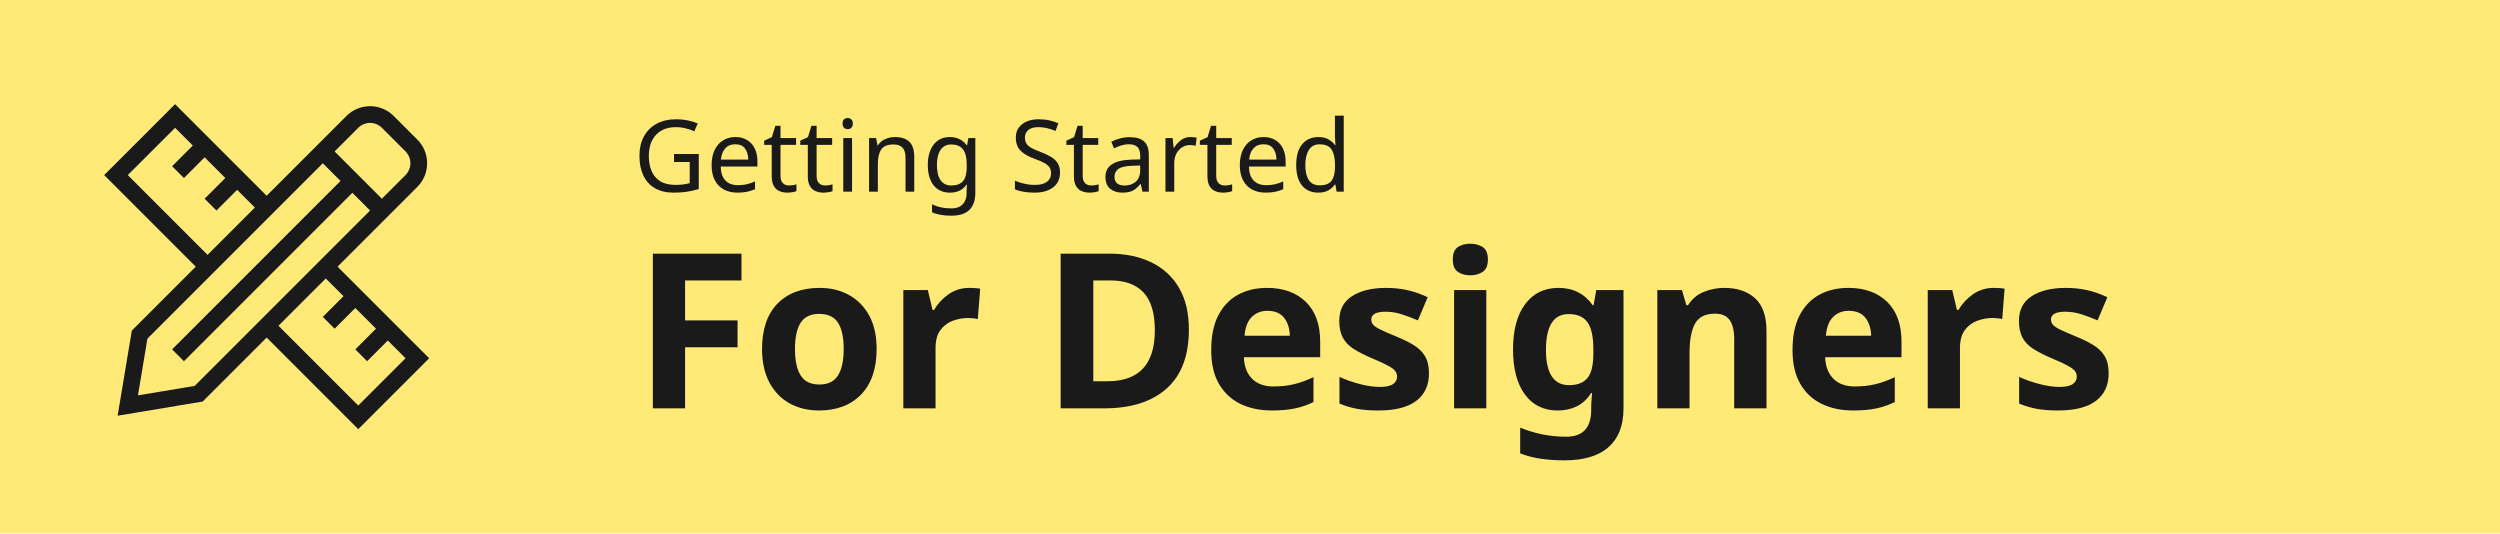
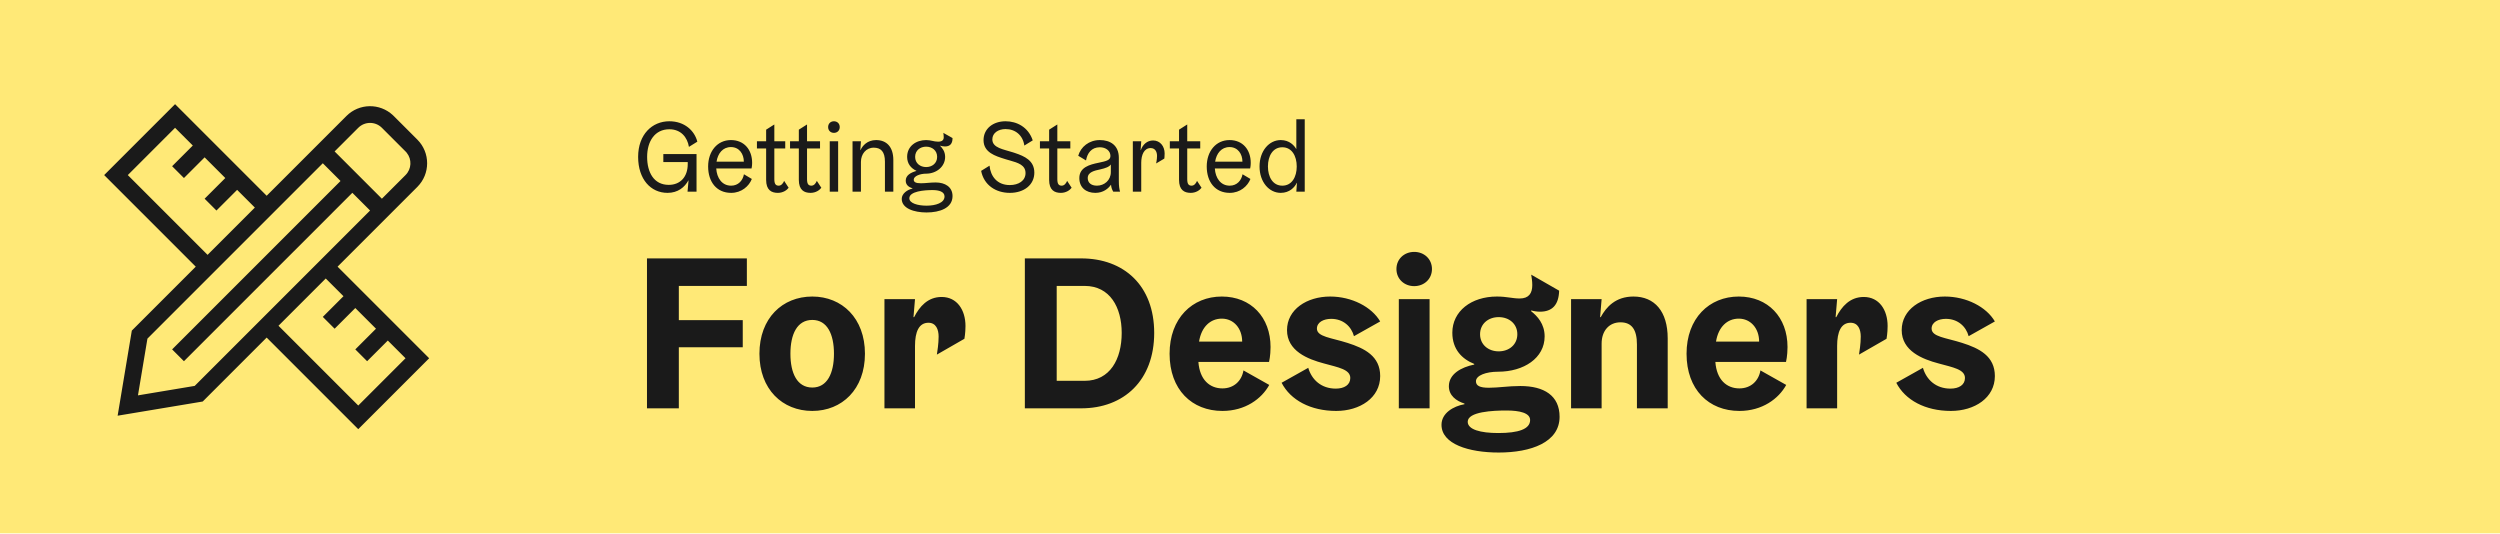
- <svg xmlns="http://www.w3.org/2000/svg" width="600px" height="128px" viewBox="0 0 600 128" version="1.1">
-   <g id="start-design-block" stroke="none" stroke-width="1" fill="none" fill-rule="evenodd">
-     <rect id="Rectangle" fill="#FFE977" x="0" y="0" width="600" height="128" />
-     <path d="M42.018,25 L64,46.982 L83.145,27.836 C86.212,24.77 91.143,24.705 94.288,27.641 L94.491,27.836 L100.164,33.509 C103.297,36.642 103.297,41.722 100.164,44.855 L100.164,44.855 L81.018,63.999 L103,85.982 L85.982,103 L63.999,81.018 L48.655,96.364 L28.233,99.767 L31.636,79.345 L46.982,64 L25,42.018 L42.018,25 Z M78.181,66.836 L66.836,78.181 L85.981,97.327 L97.327,85.982 L93.072,81.727 L88.109,86.691 L85.273,83.855 L90.236,78.89 L85.272,73.927 L80.309,78.891 L77.473,76.055 L82.436,71.09 L78.181,66.836 Z M77.472,39.181 L35.382,81.271 L33.111,94.888 L46.728,92.617 L88.818,50.527 L84.563,46.272 L44.145,86.691 L41.309,83.855 L81.727,43.436 L77.472,39.181 Z M42.017,30.672 L30.672,42.018 L49.818,61.163 L61.163,49.818 L56.909,45.563 L51.945,50.527 L49.109,47.691 L54.072,42.727 L49.109,37.763 L44.145,42.727 L41.309,39.891 L46.272,34.927 L42.017,30.672 Z M91.655,30.673 C90.088,29.106 87.548,29.106 85.982,30.673 L85.982,30.673 L80.308,36.345 L91.654,47.69 L97.327,42.018 C98.789,40.556 98.887,38.246 97.62,36.671 L97.479,36.505 L97.327,36.345 Z" id="Color" fill="#1A1A1A" fill-rule="nonzero" />
-     <text id="Responsive-navigation" font-family="HelsinkiGrotesk-Regular, Helsinki Grotesk" font-size="24" font-weight="normal" fill="#1A1A1A">
-       <tspan x="152" y="46">Getting Started</tspan>
-     </text>
-     <text id="For-Designers" font-family="HelsinkiGrotesk-Bold, Helsinki Grotesk" font-size="52" font-weight="bold" fill="#1A1A1A">
-       <tspan x="152" y="98">For Designers</tspan>
-     </text>
+ <svg xmlns="http://www.w3.org/2000/svg" width="600" height="128" viewBox="0 0 600 128">
+   <g fill="none" fill-rule="evenodd">
+     <rect width="600" height="128" fill="#FFE977" />
+     <path fill="#1A1A1A" fill-rule="nonzero" d="M42.018 25L64 46.982 83.145 27.836C86.212 24.77 91.143 24.705 94.288 27.641L94.491 27.836 100.164 33.509C103.297 36.642 103.297 41.722 100.164 44.855L100.164 44.855 81.018 63.999 103 85.982 85.982 103 63.999 81.018 48.655 96.364 28.233 99.767 31.636 79.345 46.982 64 25 42.018 42.018 25zM78.181 66.836L66.836 78.181 85.981 97.327 97.327 85.982 93.072 81.727 88.109 86.691 85.273 83.855 90.236 78.89 85.272 73.927 80.309 78.891 77.473 76.055 82.436 71.09 78.181 66.836zM77.472 39.181L35.382 81.271 33.111 94.888 46.728 92.617 88.818 50.527 84.563 46.272 44.145 86.691 41.309 83.855 81.727 43.436 77.472 39.181zM42.017 30.672L30.672 42.018 49.818 61.163 61.163 49.818 56.909 45.563 51.945 50.527 49.109 47.691 54.072 42.727 49.109 37.763 44.145 42.727 41.309 39.891 46.272 34.927 42.017 30.672zM91.655 30.673C90.088 29.106 87.548 29.106 85.982 30.673L85.982 30.673 80.308 36.345 91.654 47.691 97.327 42.018C98.789 40.556 98.887 38.246 97.62 36.671L97.479 36.505 97.327 36.345zM160.208 46.288C162.704 46.288 164.336 44.92 165.2 43.312L165.248 43.312 165.008 46 167.168 46 167.168 36.976 159.2 36.976 159.2 38.896 165.056 38.896 165.056 39.376C165.056 42.448 163.28 44.368 160.496 44.368 156.944 44.368 155.312 41.392 155.312 37.648 155.312 33.904 157.16 31.024 160.64 31.024 163.424 31.024 164.96 32.944 165.344 35.248L167.36 34C166.688 31.36 164.288 29.104 160.64 29.104 156.512 29.104 153.152 32.272 153.152 37.648 153.152 43.024 156.176 46.288 160.208 46.288zM175.472 46.288C177.968 46.288 179.768 44.68 180.44 42.952L178.544 41.824C178.28 43.312 177.2 44.56 175.472 44.56 173.288 44.56 172.04 42.736 171.896 40.432L180.368 40.432C180.368 40.432 180.512 39.856 180.512 39.088 180.512 35.92 178.592 33.616 175.424 33.616 172.16 33.616 169.952 36.304 169.952 39.952 169.952 43.696 172.016 46.288 175.472 46.288zM178.52 38.8L171.968 38.8C172.28 36.832 173.456 35.296 175.424 35.296 177.44 35.296 178.52 36.976 178.52 38.8zM194.528 46.288C195.776 46.288 196.688 45.64 197.12 45.064L196.04 43.408C195.848 43.888 195.416 44.56 194.744 44.56 194.024 44.56 193.688 44.152 193.688 43L193.688 35.632 196.808 35.632 196.808 33.904 193.688 33.904 193.688 29.872 191.72 31.12 191.72 33.904 189.608 33.904 189.608 35.632 191.72 35.632 191.72 43.168C191.72 45.616 192.992 46.288 194.528 46.288zM186.68 46.288C187.928 46.288 188.84 45.64 189.272 45.064L188.192 43.408C188 43.888 187.568 44.56 186.896 44.56 186.176 44.56 185.84 44.152 185.84 43L185.84 35.632 188.456 35.632 188.456 33.904 185.84 33.904 185.84 29.872 183.872 31.12 183.872 33.904 181.664 33.904 181.664 35.632 183.872 35.632 183.872 43.168C183.872 45.616 185.144 46.288 186.68 46.288zM200.144 31.888C200.96 31.888 201.536 31.312 201.536 30.496 201.536 29.68 200.96 29.104 200.144 29.104 199.328 29.104 198.752 29.68 198.752 30.496 198.752 31.312 199.328 31.888 200.144 31.888zM201.152 46L201.152 33.904 199.136 33.904 199.136 46 201.152 46zM206.624 46L206.624 38.848C206.624 37 207.824 35.44 209.696 35.44 211.424 35.44 212.384 36.4 212.384 38.8L212.384 46 214.4 46 214.4 38.416C214.4 35.248 212.768 33.616 210.272 33.616 208.16 33.616 207.008 34.96 206.528 36.016L206.48 36.016 206.624 33.904 204.608 33.904 204.608 46 206.624 46zM222.368 50.992C225.536 50.992 228.608 49.936 228.608 47.056 228.608 44.848 226.784 43.792 224.576 43.792 223.232 43.792 222.176 43.984 221.024 43.984 219.776 43.984 219.296 43.696 219.296 43.12 219.296 42.256 220.832 41.68 222.272 41.68 224.672 41.68 226.832 40.048 226.832 37.648 226.832 36.304 226.088 35.464 225.632 35.008L225.632 34.96C225.92 35.056 226.4 35.152 226.784 35.152 227.936 35.152 228.608 34.576 228.608 33.136L226.4 31.888C226.448 32.272 226.496 32.56 226.496 32.944 226.496 33.52 226.208 34 225.152 34 224.096 34 223.424 33.616 222.272 33.616 219.872 33.616 217.712 35.056 217.712 37.648 217.712 39.232 218.576 40.36 219.92 40.984L219.92 41.032C218.576 41.416 217.376 42.064 217.376 43.36 217.376 44.416 218.144 44.92 219.008 45.208L219.008 45.256C217.76 45.52 216.416 46.456 216.416 47.728 216.416 50.032 219.392 50.992 222.368 50.992zM222.272 40.096C220.832 40.096 219.632 39.184 219.632 37.648 219.632 36.112 220.832 35.2 222.272 35.2 223.712 35.2 224.912 36.112 224.912 37.648 224.912 39.184 223.712 40.096 222.272 40.096zM222.368 49.36C220.256 49.36 218.24 48.784 218.24 47.584 218.24 45.904 221.84 45.616 223.808 45.616 225.344 45.616 226.688 46 226.688 47.152 226.688 48.688 224.576 49.36 222.368 49.36zM242.36 46.288C245.816 46.288 248.24 44.32 248.24 41.44 248.24 38.539 245.928 37.5 243.548 36.706L243.128 36.568 243.128 36.568C240.824 35.824 238.16 35.512 238.16 33.448 238.16 31.912 239.6 30.976 241.328 30.976 243.728 30.976 245.504 32.512 245.84 34.936L247.856 33.688C246.776 30.472 244.016 29.104 241.328 29.104 238.376 29.104 236.048 30.856 236.048 33.64 236.048 36.616 238.952 37.456 241.064 38.128 241.205 38.173 241.347 38.217 241.49 38.259L241.917 38.383 241.917 38.383 242.343 38.504C244.321 39.062 246.128 39.599 246.128 41.536 246.128 43.36 244.472 44.416 242.36 44.416 239.264 44.416 237.728 42.256 237.488 39.76L235.472 41.008C236.144 44.44 239 46.288 242.36 46.288zM254.6 46.288C255.848 46.288 256.76 45.64 257.192 45.064L256.112 43.408C255.92 43.888 255.488 44.56 254.816 44.56 254.096 44.56 253.76 44.152 253.76 43L253.76 35.632 256.88 35.632 256.88 33.904 253.76 33.904 253.76 29.872 251.792 31.12 251.792 33.904 249.584 33.904 249.584 35.632 251.792 35.632 251.792 43.168C251.792 45.616 253.064 46.288 254.6 46.288zM262.88 46.288C264.8 46.288 266.024 45.232 266.6 44.368L266.648 44.368C266.72 44.944 266.792 45.328 267.176 46L268.808 46C268.64 45.328 268.52 44.752 268.52 43.408L268.52 37.864C268.52 34.864 266.456 33.616 263.96 33.616 261.368 33.616 259.376 35.248 258.776 37.384L260.648 38.512C260.936 36.784 261.944 35.344 263.96 35.344 265.4 35.344 266.504 36.184 266.504 37.432 266.504 38.464 265.472 38.68 263.648 39.064 261.536 39.496 259.04 40.144 259.04 42.736 259.04 45.016 260.648 46.288 262.88 46.288zM263.264 44.56C261.8 44.56 261.056 43.792 261.056 42.736 261.056 41.296 262.64 40.96 264.08 40.648 265.328 40.36 266.216 40.048 266.6 39.472L266.6 41.296C266.6 43.312 264.992 44.56 263.264 44.56zM273.896 46L273.896 39.088C273.896 37.192 274.568 35.536 276.152 35.536 277.208 35.536 277.688 36.376 277.688 37.432 277.688 38.2 277.472 39.232 277.472 39.232L279.44 38.056C279.44 38.056 279.512 37.504 279.512 36.832 279.512 35.08 278.408 33.712 276.752 33.712 275.312 33.712 274.28 34.672 273.8 36.016L273.752 36.016 273.896 33.904 271.88 33.904 271.88 46 273.896 46zM285.776 46.288C287.024 46.288 287.936 45.64 288.368 45.064L287.288 43.408C287.096 43.888 286.664 44.56 285.992 44.56 285.272 44.56 284.936 44.152 284.936 43L284.936 35.632 288.056 35.632 288.056 33.904 284.936 33.904 284.936 29.872 282.968 31.12 282.968 33.904 280.76 33.904 280.76 35.632 282.968 35.632 282.968 43.168C282.968 45.616 284.24 46.288 285.776 46.288zM295.136 46.288C297.632 46.288 299.432 44.68 300.104 42.952L298.208 41.824C297.944 43.312 296.864 44.56 295.136 44.56 292.952 44.56 291.704 42.736 291.56 40.432L300.032 40.432C300.032 40.432 300.176 39.856 300.176 39.088 300.176 35.92 298.256 33.616 295.088 33.616 291.824 33.616 289.616 36.304 289.616 39.952 289.616 43.696 291.68 46.288 295.136 46.288zM298.184 38.8L291.632 38.8C291.944 36.832 293.12 35.296 295.088 35.296 297.104 35.296 298.184 36.976 298.184 38.8zM307.376 46.288C309.488 46.288 310.736 44.944 311.216 43.888L311.264 43.888 311.12 46 313.136 46 313.136 28.624 311.12 28.624 311.12 35.728 311.072 35.728C310.64 34.96 309.488 33.616 307.376 33.616 304.592 33.616 302.288 36.208 302.288 39.952 302.288 43.696 304.592 46.288 307.376 46.288zM307.76 44.56C305.456 44.56 304.304 42.448 304.304 39.952 304.304 37.456 305.456 35.344 307.76 35.344 310.064 35.344 311.216 37.456 311.216 39.952 311.216 42.448 310.064 44.56 307.76 44.56zM162.92 98L162.92 83.336 178.26 83.336 178.26 76.836 162.92 76.836 162.92 68.62 179.248 68.62 179.248 62.016 155.276 62.016 155.276 98 162.92 98zM194.952 98.624C202.076 98.624 207.588 93.424 207.588 84.896 207.588 76.368 202.076 71.168 194.952 71.168 187.776 71.168 182.264 76.368 182.264 84.896 182.264 93.424 187.776 98.624 194.952 98.624zM194.952 93.008C191.312 93.008 189.7 89.576 189.7 84.896 189.7 80.216 191.312 76.784 194.952 76.784 198.54 76.784 200.152 80.216 200.152 84.896 200.152 89.576 198.54 93.008 194.952 93.008zM219.6 98L219.6 83.024C219.6 79.644 220.536 77.46 222.824 77.46 224.644 77.46 225.268 79.072 225.268 80.788 225.268 82.556 224.956 84.324 224.852 85.104L231.456 81.308C231.456 81.308 231.716 79.956 231.716 78.24 231.716 74.392 229.688 71.272 225.996 71.272 222.668 71.272 220.692 73.56 219.392 76.108L219.236 76.108 219.6 71.792 212.268 71.792 212.268 98 219.6 98zM259.484 98C269.78 98 277.008 91.24 277.008 79.904 277.008 68.568 269.78 62.016 259.484 62.016L245.964 62.016 245.964 98 259.484 98zM260.316 91.396L253.608 91.396 253.608 68.62 260.316 68.62C266.4 68.62 269.208 73.768 269.208 79.904 269.208 86.196 266.4 91.396 260.316 91.396zM293.388 98.624C298.848 98.624 302.8 95.712 304.62 92.384L298.432 88.9C298.016 91.396 296.144 93.216 293.388 93.216 290.32 93.216 287.928 91.136 287.616 86.872L304.568 86.872C304.568 86.872 304.932 85.416 304.932 83.284 304.932 76.16 300.252 71.168 293.232 71.168 286.16 71.168 280.7 76.368 280.7 84.896 280.7 93.528 286.056 98.624 293.388 98.624zM298.12 81.984L287.772 81.984C288.344 78.396 290.528 76.472 293.232 76.472 296.092 76.472 298.12 78.812 298.12 81.984zM320.688 98.624C326.356 98.624 331.244 95.504 331.244 90.252 331.244 85.468 327.5 83.596 323.392 82.296 319.492 81.048 316.06 80.84 316.06 78.864 316.06 77.356 317.62 76.524 319.492 76.524 322.352 76.524 324.328 78.344 324.952 80.684L331.244 77.148C329.216 73.664 324.432 71.168 319.232 71.168 313.616 71.168 308.884 74.288 308.884 79.228 308.884 84.22 313.824 86.196 317.776 87.236 321.156 88.172 324.068 88.64 324.068 90.72 324.068 92.384 322.612 93.268 320.584 93.268 317.1 93.268 314.812 91.136 313.98 88.276L307.584 91.864C309.716 96.024 314.552 98.624 320.688 98.624zM339.408 68.672C341.8 68.672 343.672 66.956 343.672 64.564 343.672 62.172 341.8 60.456 339.408 60.456 337.016 60.456 335.144 62.172 335.144 64.564 335.144 66.956 337.016 68.672 339.408 68.672zM343.1 98L343.1 71.792 335.716 71.792 335.716 98 343.1 98zM359.688 108.608C367.436 108.608 374.3 106.164 374.3 100.028 374.3 94.932 370.556 92.644 364.888 92.644 362.028 92.644 359.584 93.06 357.348 93.06 355.164 93.06 354.228 92.592 354.228 91.5 354.228 90.096 356.672 89.212 359.532 89.212 365.72 89.212 370.712 85.936 370.712 80.736 370.712 77.72 368.944 75.848 367.488 74.704L367.488 74.496C367.956 74.652 368.892 74.808 369.568 74.808 372.532 74.808 374.092 73.196 374.196 69.764L367.488 65.916C367.592 66.54 367.748 67.476 367.748 68.412 367.748 70.388 366.916 71.636 364.732 71.636 362.964 71.636 361.612 71.168 359.272 71.168 353.084 71.168 348.56 74.704 348.56 79.852 348.56 83.908 350.952 86.196 353.812 87.34L353.812 87.496C350.744 88.12 347.728 89.732 347.728 92.696 347.728 94.932 349.496 96.232 351.472 96.856L351.472 97.012C348.82 97.48 345.96 99.144 345.96 101.952 345.96 106.58 352.512 108.608 359.688 108.608zM359.688 84.324C357.192 84.324 355.216 82.712 355.216 80.216 355.216 77.72 357.192 76.108 359.688 76.108 362.184 76.108 364.16 77.72 364.16 80.216 364.16 82.712 362.184 84.324 359.688 84.324zM359.584 103.928C355.32 103.928 352.252 103.096 352.252 101.224 352.252 98.78 358.388 98.52 361.56 98.52 364.68 98.52 367.228 99.092 367.228 100.808 367.228 102.992 364.42 103.928 359.584 103.928zM384.388 98L384.388 82.452C384.388 79.436 386.156 77.356 388.912 77.356 391.668 77.356 392.864 79.176 392.864 82.66L392.864 98 400.248 98 400.248 81.204C400.248 74.704 397.076 71.168 392.032 71.168 387.716 71.168 385.48 73.716 384.18 76.108L384.024 76.108 384.388 71.792 377.056 71.792 377.056 98 384.388 98zM417.46 98.624C422.92 98.624 426.872 95.712 428.692 92.384L422.504 88.9C422.088 91.396 420.216 93.216 417.46 93.216 414.392 93.216 412 91.136 411.688 86.872L428.64 86.872C428.64 86.872 429.004 85.416 429.004 83.284 429.004 76.16 424.324 71.168 417.304 71.168 410.232 71.168 404.772 76.368 404.772 84.896 404.772 93.528 410.128 98.624 417.46 98.624zM422.192 81.984L411.844 81.984C412.416 78.396 414.6 76.472 417.304 76.472 420.164 76.472 422.192 78.812 422.192 81.984zM440.912 98L440.912 83.024C440.912 79.644 441.848 77.46 444.136 77.46 445.956 77.46 446.58 79.072 446.58 80.788 446.58 82.556 446.268 84.324 446.164 85.104L452.768 81.308C452.768 81.308 453.028 79.956 453.028 78.24 453.028 74.392 451 71.272 447.308 71.272 443.98 71.272 442.004 73.56 440.704 76.108L440.548 76.108 440.912 71.792 433.58 71.792 433.58 98 440.912 98zM468.212 98.624C473.88 98.624 478.768 95.504 478.768 90.252 478.768 85.468 475.024 83.596 470.916 82.296 467.016 81.048 463.584 80.84 463.584 78.864 463.584 77.356 465.144 76.524 467.016 76.524 469.876 76.524 471.852 78.344 472.476 80.684L478.768 77.148C476.74 73.664 471.956 71.168 466.756 71.168 461.14 71.168 456.408 74.288 456.408 79.228 456.408 84.22 461.348 86.196 465.3 87.236 468.68 88.172 471.592 88.64 471.592 90.72 471.592 92.384 470.136 93.268 468.108 93.268 464.624 93.268 462.336 91.136 461.504 88.276L455.108 91.864C457.24 96.024 462.076 98.624 468.212 98.624z" />
  </g>
</svg>
